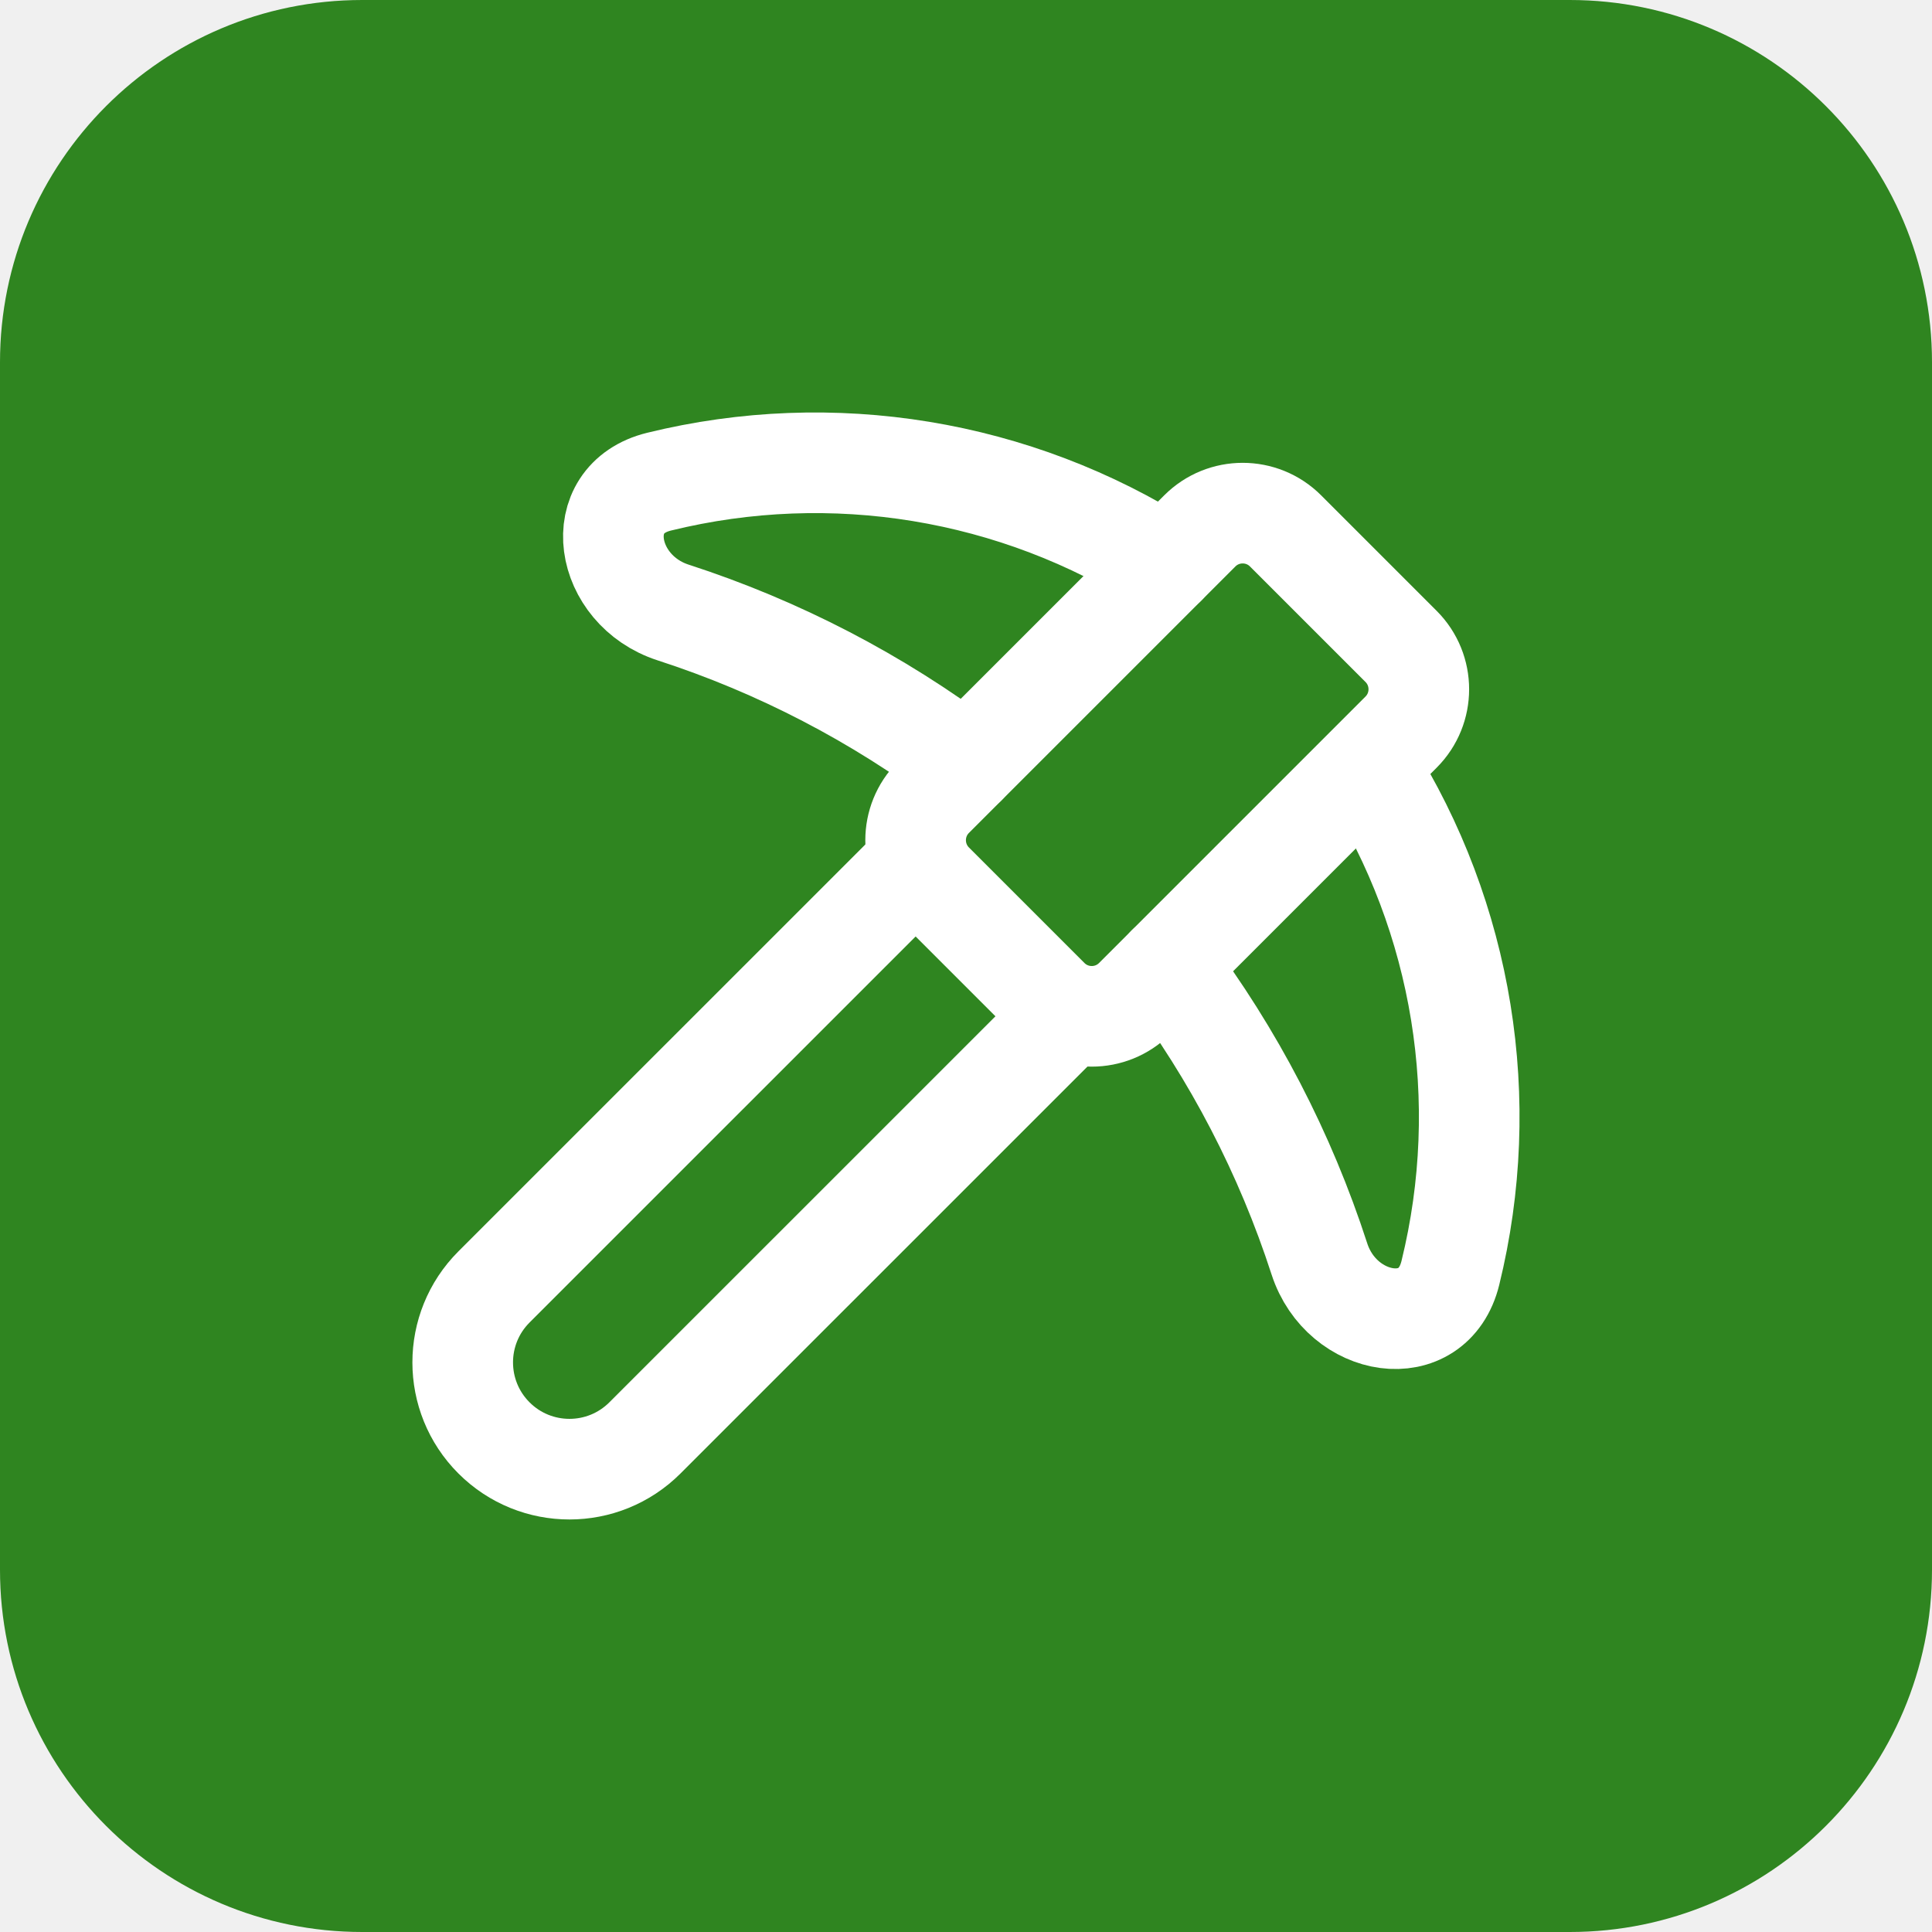
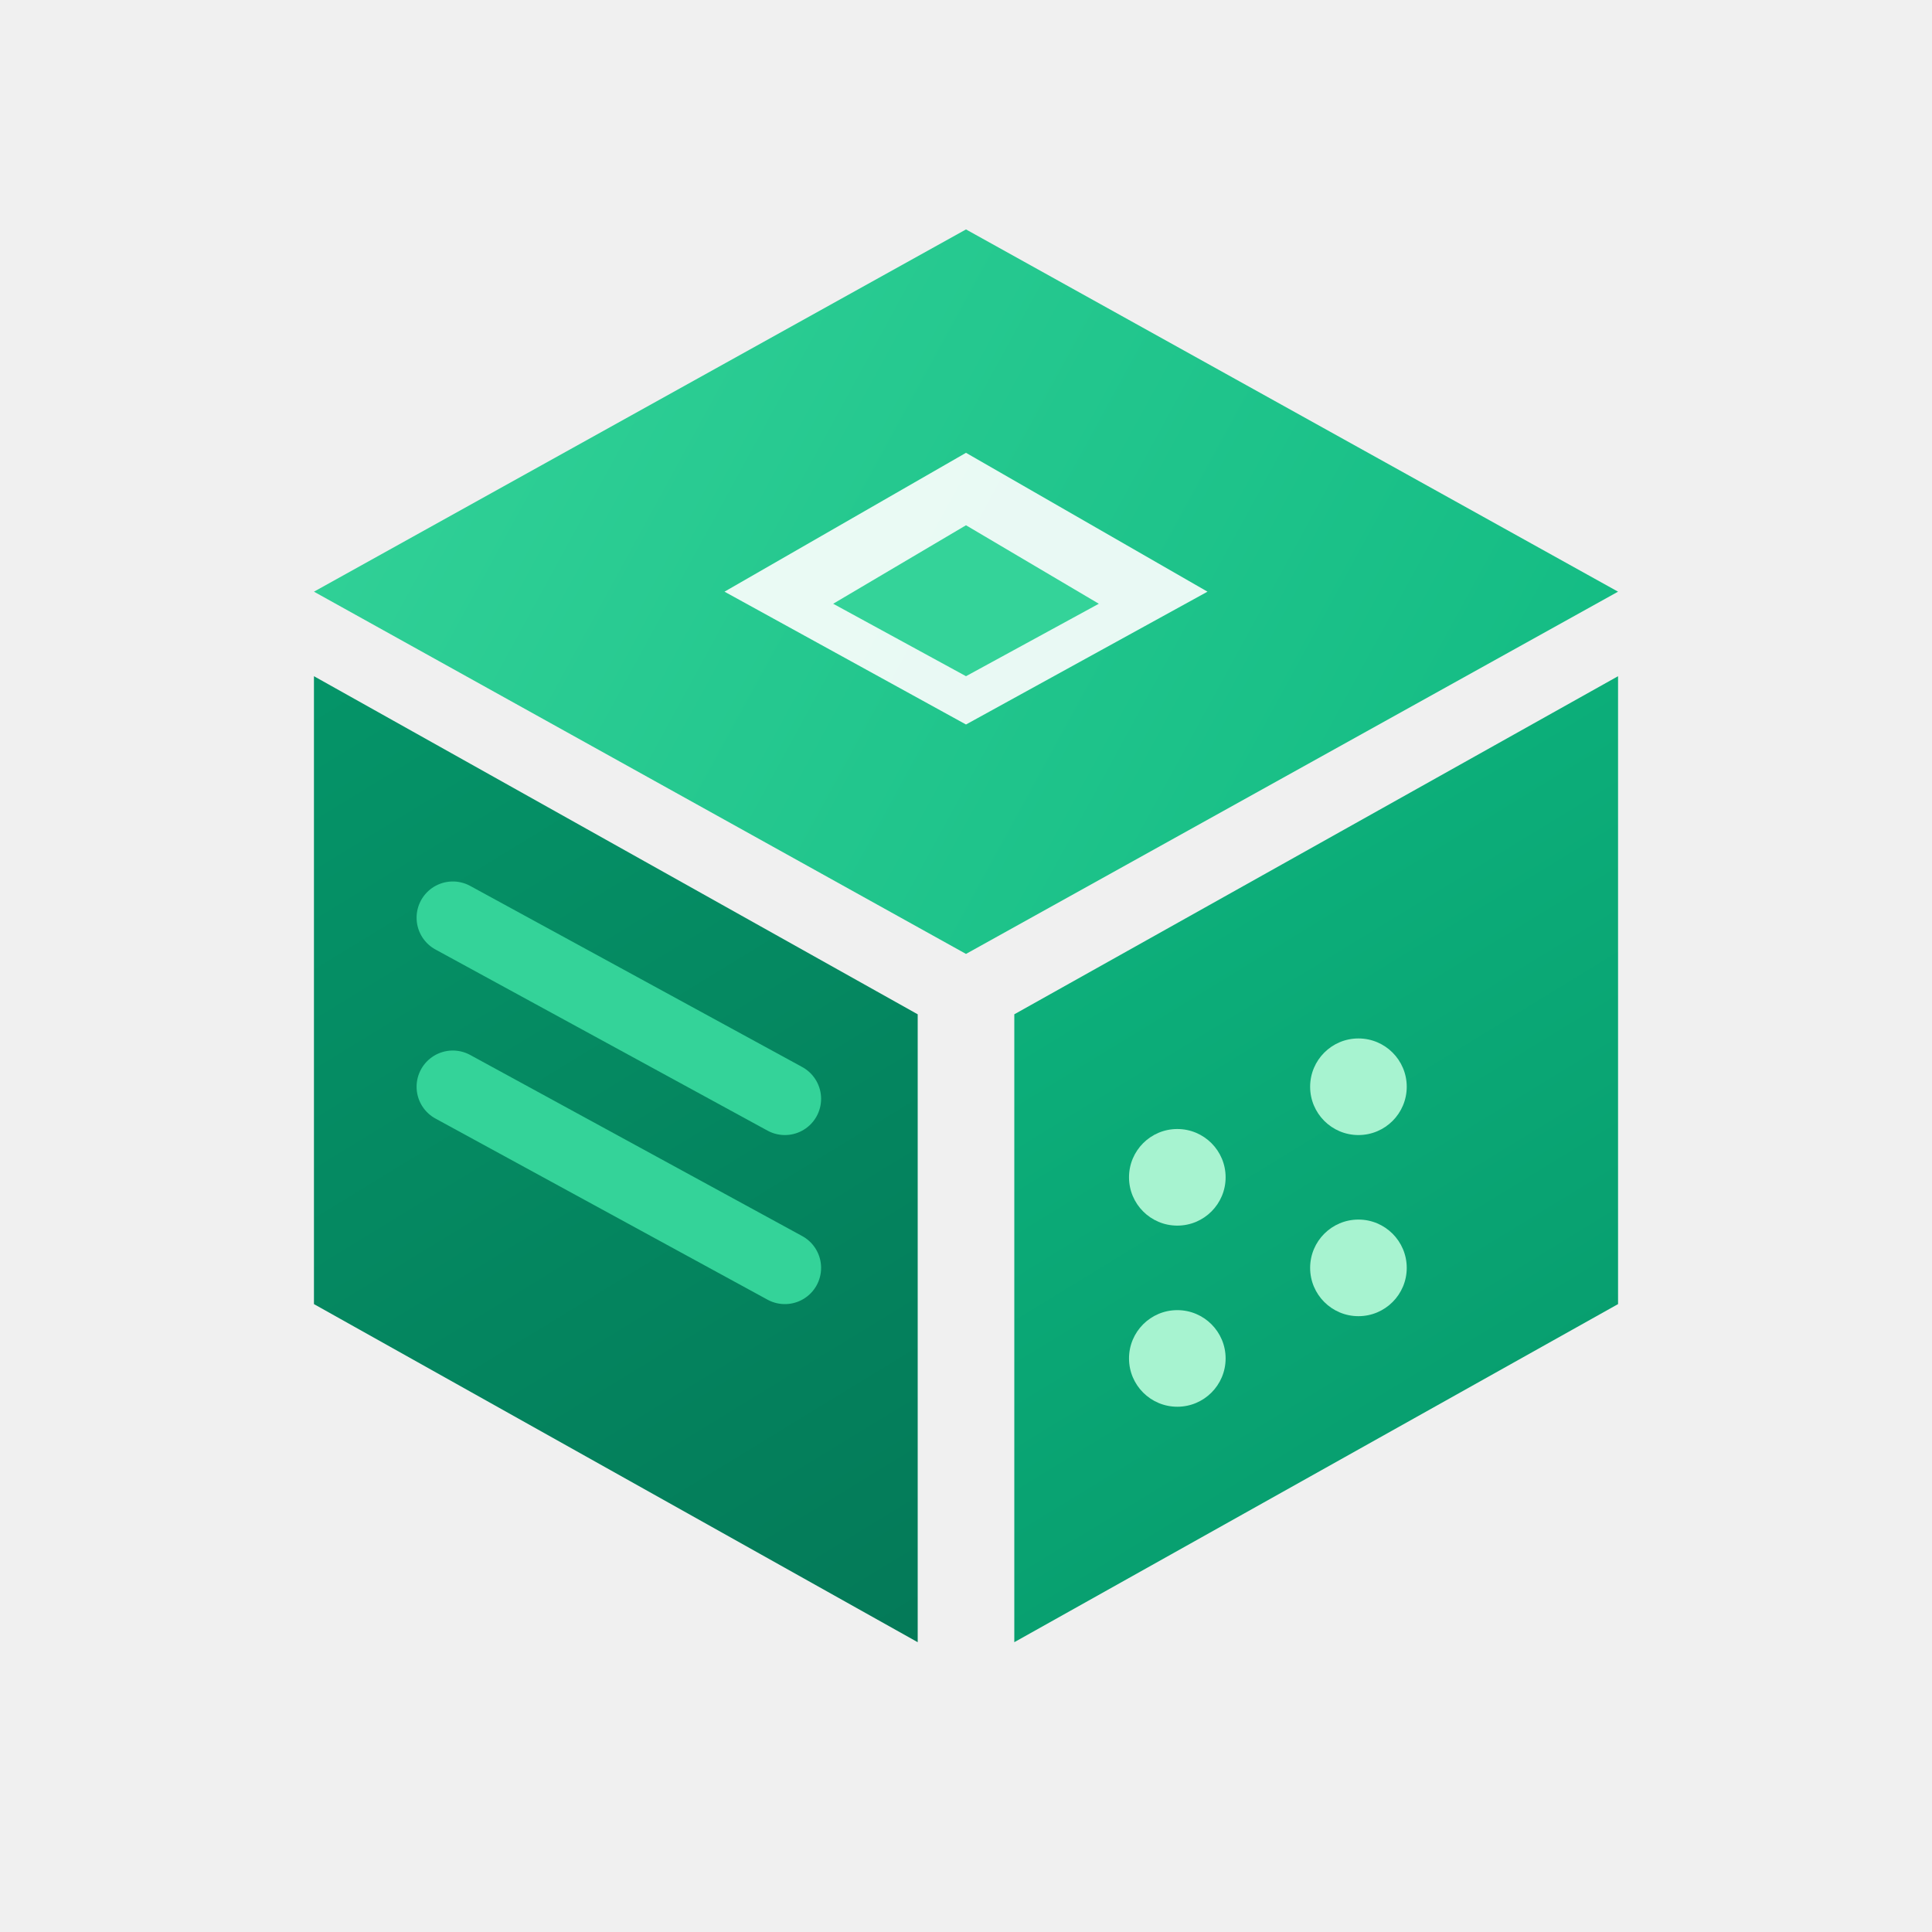
- <svg xmlns="http://www.w3.org/2000/svg" viewBox="0 0 32 32">
-   <rect width="32" height="32" rx="6" fill="#2f8520" />
-   <g transform="translate(6,6) scale(0.8333)" fill="none" stroke="#ffffff" stroke-width="2" stroke-linecap="round" stroke-linejoin="round">
-     <path d="m14 13-8.381 8.38a1 1 0 0 1-3.001-3L11 9.999" />
-     <path d="M15.973 4.027A13 13 0 0 0 5.902 2.373c-1.398.342-1.092 2.158.277 2.601a19.9 19.9 0 0 1 5.822 3.024" />
-     <path d="M16.001 11.999a19.9 19.9 0 0 1 3.024 5.824c.444 1.369 2.26 1.676 2.603.278A13 13 0 0 0 20 8.069" />
-     <path d="M18.352 3.352a1.205 1.205 0 0 0-1.704 0l-5.296 5.296a1.205 1.205 0 0 0 0 1.704l2.296 2.296a1.205 1.205 0 0 0 1.704 0l5.296-5.296a1.205 1.205 0 0 0 0-1.704z" />
-   </g>
+ <svg xmlns="http://www.w3.org/2000/svg" viewBox="0 0 32 32" fill="none">
+   <defs>
+     <linearGradient id="fav-top" x1="5" y1="4" x2="27" y2="16" gradientUnits="userSpaceOnUse">
+       <stop offset="0%" stop-color="#34d399" />
+       <stop offset="100%" stop-color="#10b981" />
+     </linearGradient>
+     <linearGradient id="fav-left" x1="5" y1="10" x2="16" y2="28" gradientUnits="userSpaceOnUse">
+       <stop offset="0%" stop-color="#059669" />
+       <stop offset="100%" stop-color="#047857" />
+     </linearGradient>
+     <linearGradient id="fav-right" x1="16" y1="10" x2="27" y2="28" gradientUnits="userSpaceOnUse">
+       <stop offset="0%" stop-color="#10b981" />
+       <stop offset="100%" stop-color="#059669" />
+     </linearGradient>
+   </defs>
+   <path d="M16 3.8 L26.8 9.8 L16 15.8 L5.2 9.8 Z" fill="url(#fav-top)" />
+   <path d="M5.2 11.2 L15.2 16.8 L15.2 27.2 L5.2 21.6 Z" fill="url(#fav-left)" />
+   <path d="M16.8 16.8 L26.8 11.2 L26.8 21.6 L16.8 27.2 Z" fill="url(#fav-right)" />
+   <path d="M7.5 15.2 L13 18.2" stroke="#34d399" stroke-width="1.2" stroke-linecap="round" />
+   <path d="M7.5 18 L13 21" stroke="#34d399" stroke-width="1.2" stroke-linecap="round" />
+   <circle cx="19.5" cy="19.5" r="0.8" fill="#a7f3d0" />
+   <circle cx="22.5" cy="18" r="0.8" fill="#a7f3d0" />
+   <circle cx="19.5" cy="22.5" r="0.8" fill="#a7f3d0" />
+   <circle cx="22.5" cy="21" r="0.8" fill="#a7f3d0" />
+   <polygon points="16,7.5 20,9.8 16,12 12,9.8" fill="#ffffff" fill-opacity="0.9" />
+   <polygon points="16,8.7 18.2,10 16,11.2 13.8,10" fill="#34d399" />
</svg>
